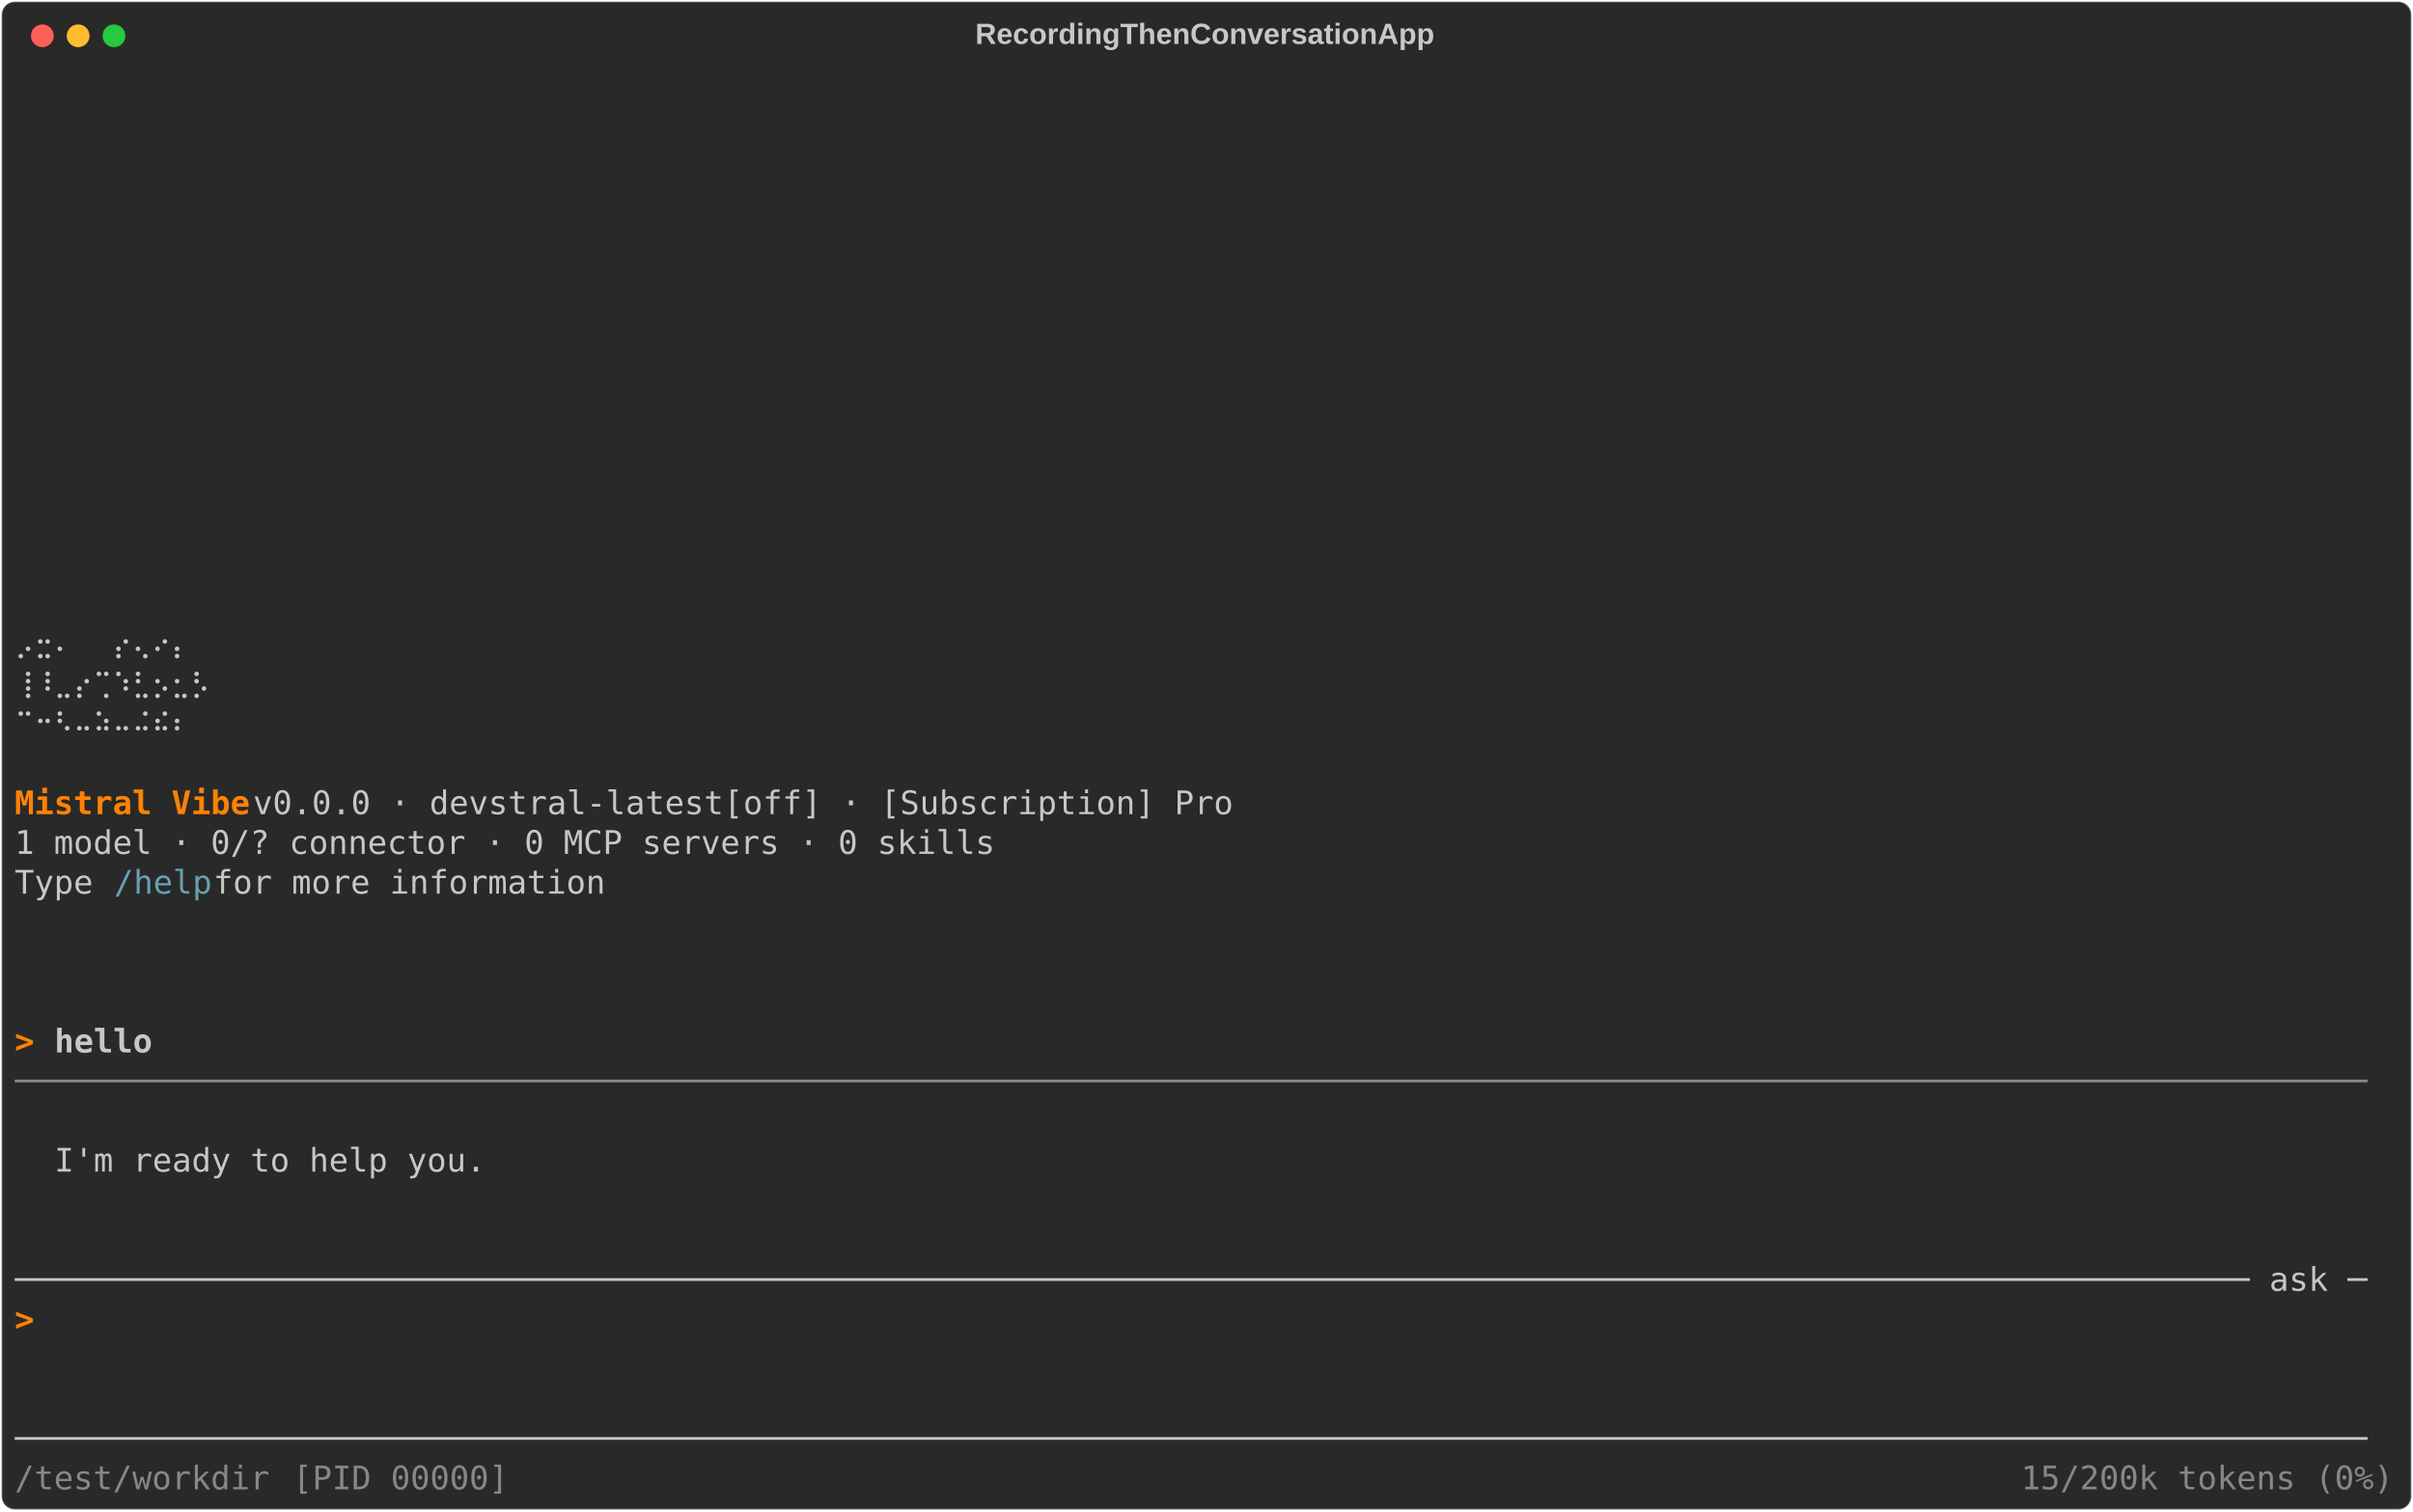
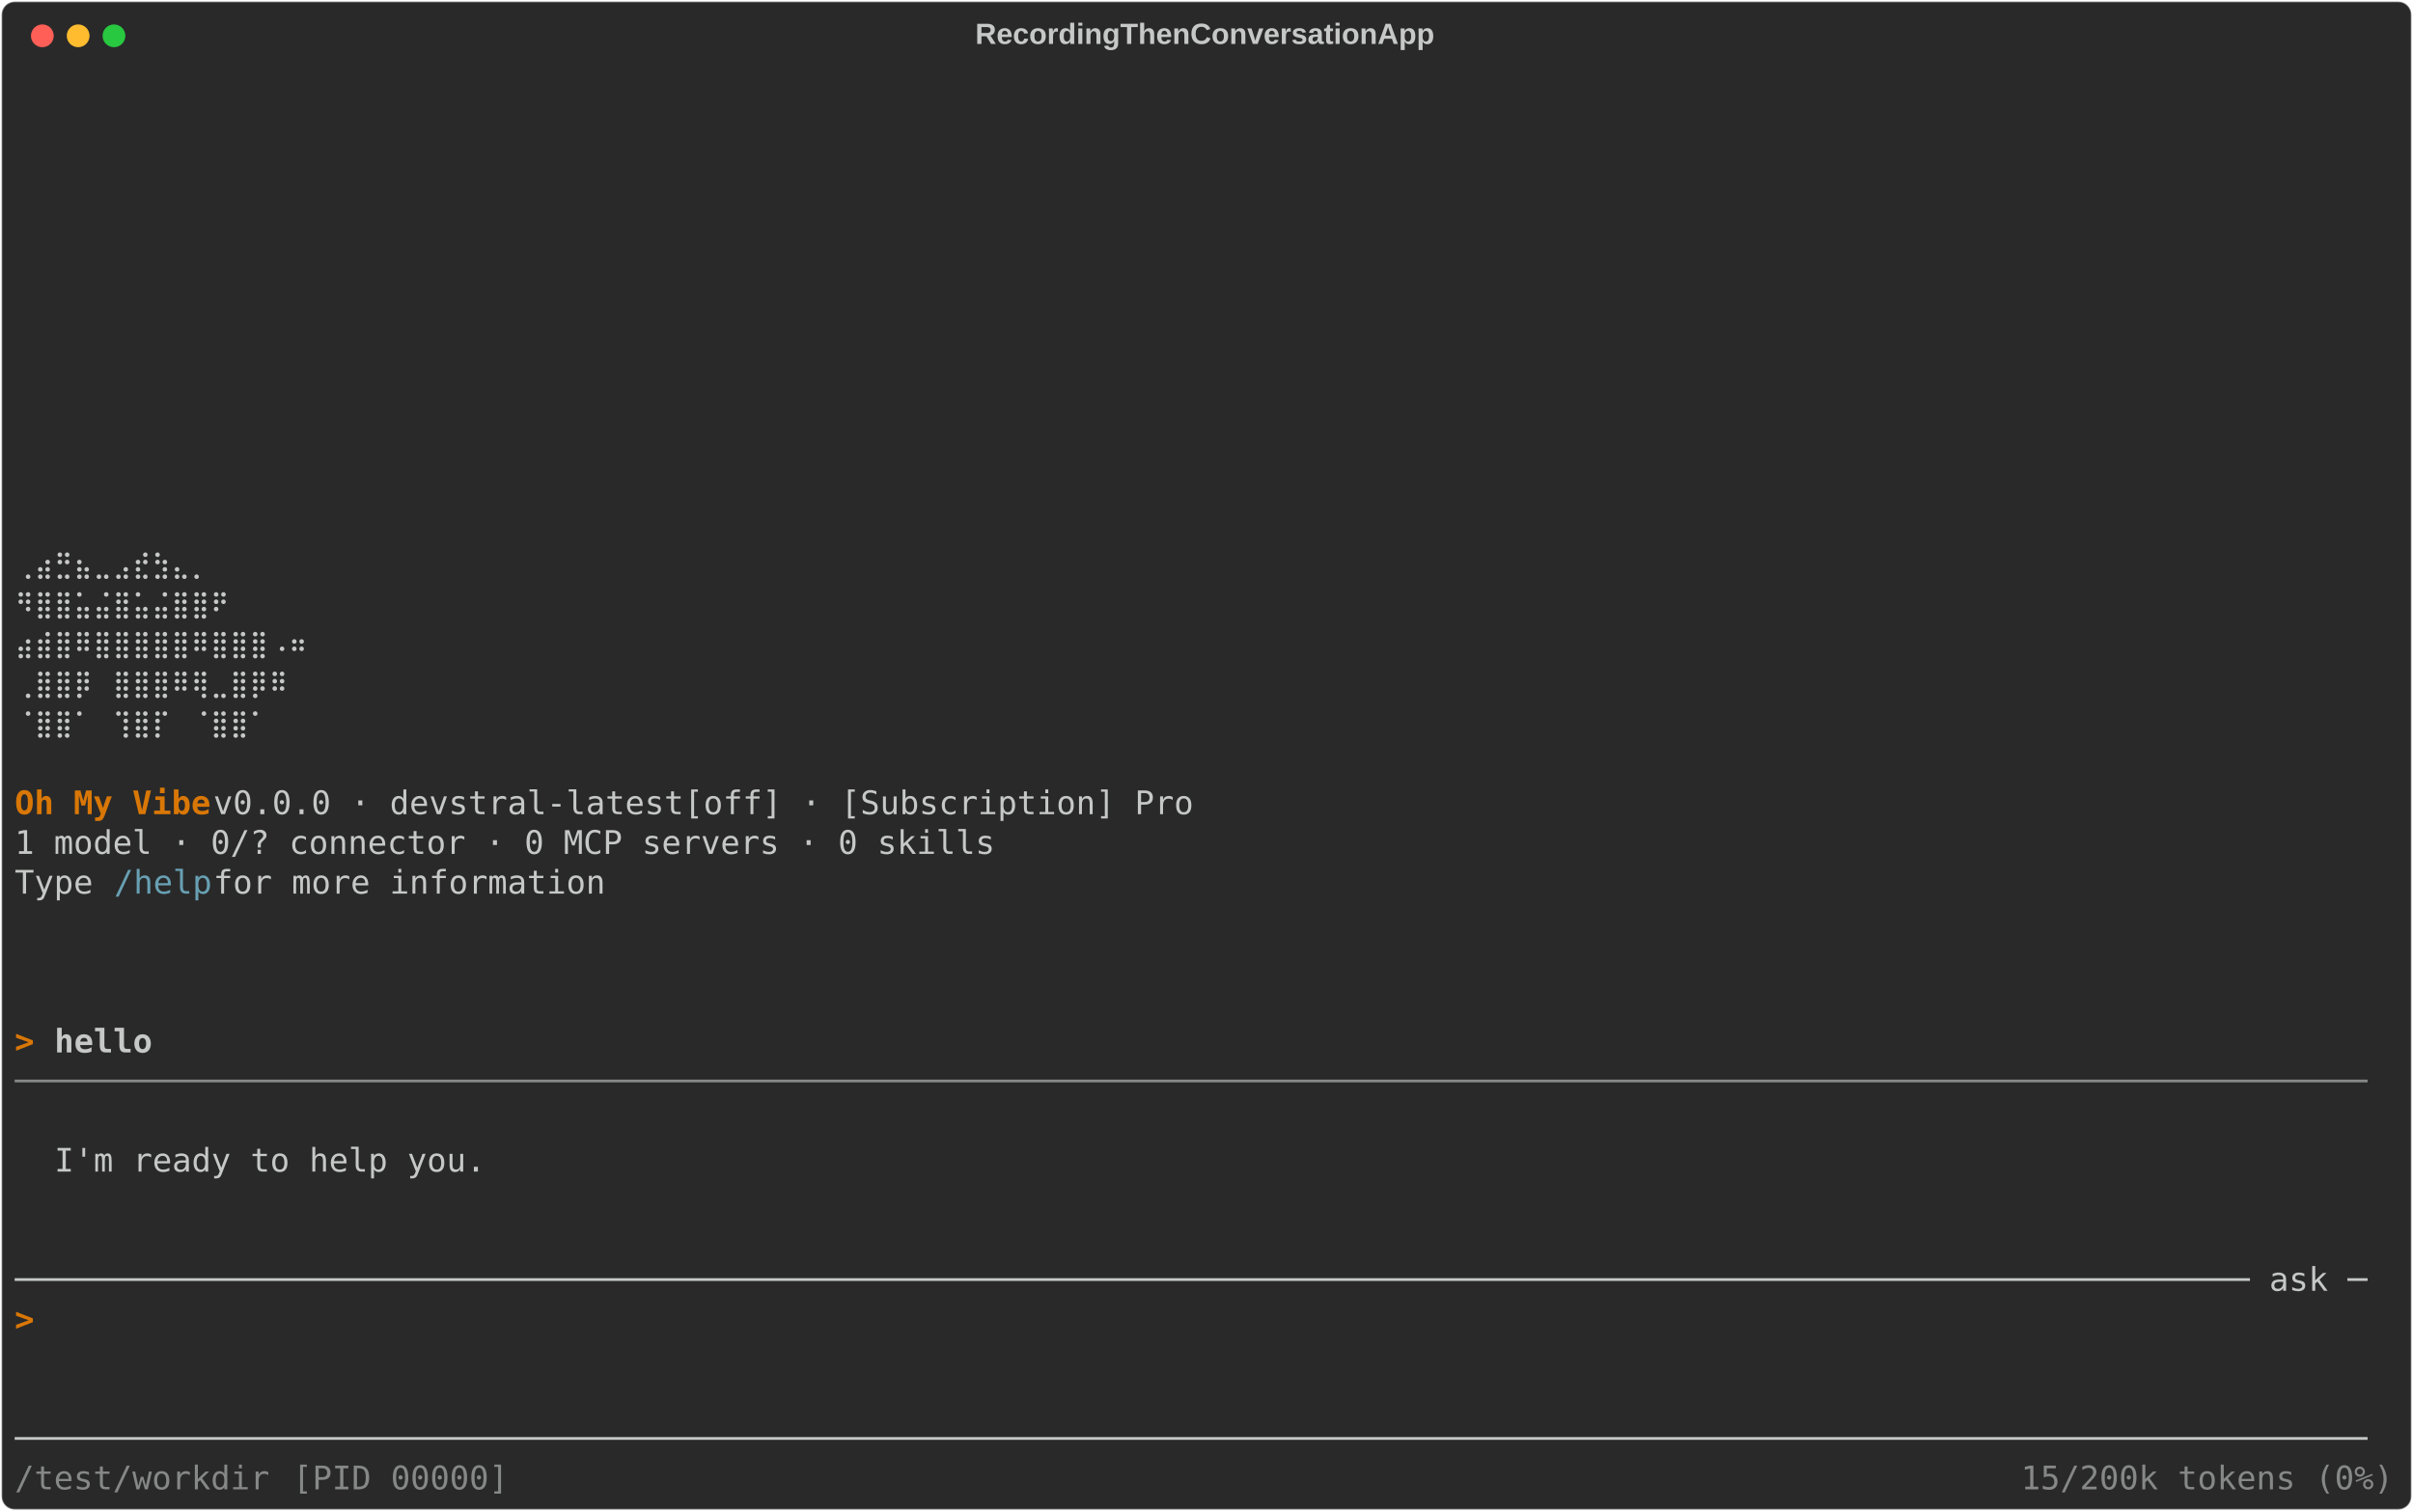
<svg xmlns="http://www.w3.org/2000/svg" class="rich-terminal" viewBox="0 0 1482 928.4">
  <style>

    @font-face {
        font-family: "Fira Code";
        src: local("FiraCode-Regular"),
                url("https://cdnjs.cloudflare.com/ajax/libs/firacode/6.2.0/woff2/FiraCode-Regular.woff2") format("woff2"),
                url("https://cdnjs.cloudflare.com/ajax/libs/firacode/6.2.0/woff/FiraCode-Regular.woff") format("woff");
        font-style: normal;
        font-weight: 400;
    }
    @font-face {
        font-family: "Fira Code";
        src: local("FiraCode-Bold"),
                url("https://cdnjs.cloudflare.com/ajax/libs/firacode/6.2.0/woff2/FiraCode-Bold.woff2") format("woff2"),
                url("https://cdnjs.cloudflare.com/ajax/libs/firacode/6.2.0/woff/FiraCode-Bold.woff") format("woff");
        font-style: bold;
        font-weight: 700;
    }

    .terminal-matrix {
        font-family: Fira Code, monospace;
        font-size: 20px;
        line-height: 24.4px;
        font-variant-east-asian: full-width;
    }

    .terminal-title {
        font-size: 18px;
        font-weight: bold;
        font-family: arial;
    }

    .terminal-r1 { fill: #c5c8c6 }
- .terminal-r2 { fill: #ff8205;font-weight: bold }
+ .terminal-r2 { fill: #d97706;font-weight: bold }
.terminal-r3 { fill: #68a0b3 }
.terminal-r4 { fill: #c5c8c6;font-weight: bold }
.terminal-r5 { fill: #868887 }
    </style>
  <defs>
    <clipPath id="terminal-clip-terminal">
      <rect x="0" y="0" width="1463.0" height="877.4" />
    </clipPath>
    <clipPath id="terminal-line-0">
      <rect x="0" y="1.5" width="1464" height="24.65" />
    </clipPath>
    <clipPath id="terminal-line-1">
      <rect x="0" y="25.9" width="1464" height="24.65" />
    </clipPath>
    <clipPath id="terminal-line-2">
      <rect x="0" y="50.3" width="1464" height="24.65" />
    </clipPath>
    <clipPath id="terminal-line-3">
      <rect x="0" y="74.7" width="1464" height="24.65" />
    </clipPath>
    <clipPath id="terminal-line-4">
      <rect x="0" y="99.1" width="1464" height="24.65" />
    </clipPath>
    <clipPath id="terminal-line-5">
      <rect x="0" y="123.5" width="1464" height="24.65" />
    </clipPath>
    <clipPath id="terminal-line-6">
      <rect x="0" y="147.9" width="1464" height="24.65" />
    </clipPath>
    <clipPath id="terminal-line-7">
      <rect x="0" y="172.3" width="1464" height="24.65" />
    </clipPath>
    <clipPath id="terminal-line-8">
      <rect x="0" y="196.7" width="1464" height="24.65" />
    </clipPath>
    <clipPath id="terminal-line-9">
      <rect x="0" y="221.1" width="1464" height="24.65" />
    </clipPath>
    <clipPath id="terminal-line-10">
      <rect x="0" y="245.5" width="1464" height="24.65" />
    </clipPath>
    <clipPath id="terminal-line-11">
      <rect x="0" y="269.9" width="1464" height="24.65" />
    </clipPath>
    <clipPath id="terminal-line-12">
      <rect x="0" y="294.3" width="1464" height="24.65" />
    </clipPath>
    <clipPath id="terminal-line-13">
      <rect x="0" y="318.7" width="1464" height="24.65" />
    </clipPath>
    <clipPath id="terminal-line-14">
      <rect x="0" y="343.1" width="1464" height="24.65" />
    </clipPath>
    <clipPath id="terminal-line-15">
      <rect x="0" y="367.5" width="1464" height="24.65" />
    </clipPath>
    <clipPath id="terminal-line-16">
      <rect x="0" y="391.9" width="1464" height="24.65" />
    </clipPath>
    <clipPath id="terminal-line-17">
      <rect x="0" y="416.3" width="1464" height="24.65" />
    </clipPath>
    <clipPath id="terminal-line-18">
      <rect x="0" y="440.7" width="1464" height="24.65" />
    </clipPath>
    <clipPath id="terminal-line-19">
      <rect x="0" y="465.1" width="1464" height="24.65" />
    </clipPath>
    <clipPath id="terminal-line-20">
      <rect x="0" y="489.5" width="1464" height="24.65" />
    </clipPath>
    <clipPath id="terminal-line-21">
      <rect x="0" y="513.9" width="1464" height="24.65" />
    </clipPath>
    <clipPath id="terminal-line-22">
      <rect x="0" y="538.3" width="1464" height="24.65" />
    </clipPath>
    <clipPath id="terminal-line-23">
      <rect x="0" y="562.7" width="1464" height="24.65" />
    </clipPath>
    <clipPath id="terminal-line-24">
      <rect x="0" y="587.1" width="1464" height="24.65" />
    </clipPath>
    <clipPath id="terminal-line-25">
      <rect x="0" y="611.5" width="1464" height="24.65" />
    </clipPath>
    <clipPath id="terminal-line-26">
      <rect x="0" y="635.9" width="1464" height="24.65" />
    </clipPath>
    <clipPath id="terminal-line-27">
      <rect x="0" y="660.3" width="1464" height="24.65" />
    </clipPath>
    <clipPath id="terminal-line-28">
      <rect x="0" y="684.7" width="1464" height="24.65" />
    </clipPath>
    <clipPath id="terminal-line-29">
      <rect x="0" y="709.1" width="1464" height="24.65" />
    </clipPath>
    <clipPath id="terminal-line-30">
      <rect x="0" y="733.5" width="1464" height="24.65" />
    </clipPath>
    <clipPath id="terminal-line-31">
      <rect x="0" y="757.9" width="1464" height="24.65" />
    </clipPath>
    <clipPath id="terminal-line-32">
      <rect x="0" y="782.3" width="1464" height="24.65" />
    </clipPath>
    <clipPath id="terminal-line-33">
      <rect x="0" y="806.7" width="1464" height="24.65" />
    </clipPath>
    <clipPath id="terminal-line-34">
      <rect x="0" y="831.1" width="1464" height="24.65" />
    </clipPath>
  </defs>
  <rect fill="#292929" stroke="rgba(255,255,255,0.35)" stroke-width="1" x="1" y="1" width="1480" height="926.4" rx="8" />
  <text class="terminal-title" fill="#c5c8c6" text-anchor="middle" x="740" y="27">RecordingThenConversationApp</text>
  <g transform="translate(26,22)">
    <circle cx="0" cy="0" r="7" fill="#ff5f57" />
    <circle cx="22" cy="0" r="7" fill="#febc2e" />
    <circle cx="44" cy="0" r="7" fill="#28c840" />
  </g>
  <g transform="translate(9, 41)" clip-path="url(#terminal-clip-terminal)">
    <g class="terminal-matrix">
      <text class="terminal-r1" x="1464" y="20" textLength="12.2" clip-path="url(#terminal-line-0)">
</text>
      <text class="terminal-r1" x="1464" y="44.4" textLength="12.2" clip-path="url(#terminal-line-1)">
</text>
      <text class="terminal-r1" x="1464" y="68.8" textLength="12.2" clip-path="url(#terminal-line-2)">
</text>
      <text class="terminal-r1" x="1464" y="93.2" textLength="12.2" clip-path="url(#terminal-line-3)">
</text>
      <text class="terminal-r1" x="1464" y="117.6" textLength="12.2" clip-path="url(#terminal-line-4)">
</text>
      <text class="terminal-r1" x="1464" y="142" textLength="12.2" clip-path="url(#terminal-line-5)">
</text>
      <text class="terminal-r1" x="1464" y="166.4" textLength="12.2" clip-path="url(#terminal-line-6)">
</text>
      <text class="terminal-r1" x="1464" y="190.8" textLength="12.2" clip-path="url(#terminal-line-7)">
</text>
      <text class="terminal-r1" x="1464" y="215.2" textLength="12.2" clip-path="url(#terminal-line-8)">
</text>
      <text class="terminal-r1" x="1464" y="239.6" textLength="12.2" clip-path="url(#terminal-line-9)">
</text>
      <text class="terminal-r1" x="1464" y="264" textLength="12.2" clip-path="url(#terminal-line-10)">
</text>
      <text class="terminal-r1" x="1464" y="288.4" textLength="12.2" clip-path="url(#terminal-line-11)">
</text>
+       <text class="terminal-r1" x="0" y="312.8" textLength="219.6" clip-path="url(#terminal-line-12)">  ⢀⣴⣛⣦⣀⣠⣞⣳⣄⡀      </text>
      <text class="terminal-r1" x="1464" y="312.8" textLength="12.2" clip-path="url(#terminal-line-12)">
</text>
+       <text class="terminal-r1" x="0" y="337.2" textLength="219.6" clip-path="url(#terminal-line-13)">  ⠻⣿⣿⣥⣬⣿⣥⣬⣿⣿⠟     </text>
      <text class="terminal-r1" x="1464" y="337.2" textLength="12.2" clip-path="url(#terminal-line-13)">
</text>
-       <text class="terminal-r1" x="0" y="361.6" textLength="134.2" clip-path="url(#terminal-line-14)">  ⡠⣒⠄  ⡔⢄⠔⡄</text>
+       <text class="terminal-r1" x="0" y="361.6" textLength="219.6" clip-path="url(#terminal-line-14)"> ⣴⣾⣿⠿⣿⣿⣿⣿⣿⠿⣿⣿⣿⠠⠶  </text>
      <text class="terminal-r1" x="1464" y="361.6" textLength="12.2" clip-path="url(#terminal-line-14)">
</text>
-       <text class="terminal-r1" x="0" y="386" textLength="134.2" clip-path="url(#terminal-line-15)"> ⢸⠸⣀⡔⢉⠱⣃⡢⣂⡣</text>
+       <text class="terminal-r1" x="0" y="386" textLength="219.6" clip-path="url(#terminal-line-15)">⢀⣿⣿⡿ ⣿⣿⣿⠿⢿⣀⣿⡿⠿    </text>
      <text class="terminal-r1" x="1464" y="386" textLength="12.2" clip-path="url(#terminal-line-15)">
</text>
-       <text class="terminal-r1" x="0" y="410.4" textLength="134.2" clip-path="url(#terminal-line-16)">  ⠉⠒⠣⠤⠵⠤⠬⠮⠆</text>
+       <text class="terminal-r1" x="0" y="410.4" textLength="219.6" clip-path="url(#terminal-line-16)">⠈⣿⣿⠁ ⢹⣿⡏ ⠈⣿⣿⠁     </text>
      <text class="terminal-r1" x="1464" y="410.4" textLength="12.2" clip-path="url(#terminal-line-16)">
</text>
      <text class="terminal-r1" x="1464" y="434.8" textLength="12.2" clip-path="url(#terminal-line-17)">
</text>
-       <text class="terminal-r2" x="0" y="459.2" textLength="146.4" clip-path="url(#terminal-line-18)">Mistral Vibe</text>
-       <text class="terminal-r1" x="146.4" y="459.2" textLength="622.2" clip-path="url(#terminal-line-18)"> v0.0.0 · devstral-latest[off] · [Subscription] Pro</text>
+       <text class="terminal-r2" x="0" y="459.2" textLength="122" clip-path="url(#terminal-line-18)">Oh My Vibe</text>
+       <text class="terminal-r1" x="122" y="459.2" textLength="622.2" clip-path="url(#terminal-line-18)"> v0.0.0 · devstral-latest[off] · [Subscription] Pro</text>
      <text class="terminal-r1" x="1464" y="459.2" textLength="12.2" clip-path="url(#terminal-line-18)">
</text>
      <text class="terminal-r1" x="0" y="483.6" textLength="610" clip-path="url(#terminal-line-19)">1 model · 0/? connector · 0 MCP servers · 0 skills</text>
      <text class="terminal-r1" x="1464" y="483.6" textLength="12.2" clip-path="url(#terminal-line-19)">
</text>
      <text class="terminal-r1" x="0" y="508" textLength="61" clip-path="url(#terminal-line-20)">Type </text>
      <text class="terminal-r3" x="61" y="508" textLength="61" clip-path="url(#terminal-line-20)">/help</text>
      <text class="terminal-r1" x="122" y="508" textLength="256.2" clip-path="url(#terminal-line-20)"> for more information</text>
      <text class="terminal-r1" x="1464" y="508" textLength="12.2" clip-path="url(#terminal-line-20)">
</text>
      <text class="terminal-r1" x="1464" y="532.4" textLength="12.2" clip-path="url(#terminal-line-21)">
</text>
      <text class="terminal-r1" x="1464" y="556.8" textLength="12.2" clip-path="url(#terminal-line-22)">
</text>
      <text class="terminal-r1" x="1464" y="581.2" textLength="12.2" clip-path="url(#terminal-line-23)">
</text>
      <text class="terminal-r2" x="0" y="605.6" textLength="24.4" clip-path="url(#terminal-line-24)">&gt; </text>
      <text class="terminal-r4" x="24.4" y="605.6" textLength="61" clip-path="url(#terminal-line-24)">hello</text>
      <text class="terminal-r1" x="1464" y="605.6" textLength="12.2" clip-path="url(#terminal-line-24)">
</text>
      <text class="terminal-r5" x="0" y="630" textLength="1464" clip-path="url(#terminal-line-25)">────────────────────────────────────────────────────────────────────────────────────────────────────────────────────────</text>
      <text class="terminal-r1" x="1464" y="630" textLength="12.2" clip-path="url(#terminal-line-25)">
</text>
      <text class="terminal-r1" x="1464" y="654.4" textLength="12.2" clip-path="url(#terminal-line-26)">
</text>
      <text class="terminal-r1" x="24.4" y="678.8" textLength="268.4" clip-path="url(#terminal-line-27)">I'm ready to help you.</text>
      <text class="terminal-r1" x="1464" y="678.8" textLength="12.2" clip-path="url(#terminal-line-27)">
</text>
      <text class="terminal-r1" x="1464" y="703.2" textLength="12.2" clip-path="url(#terminal-line-28)">
</text>
      <text class="terminal-r1" x="1464" y="727.6" textLength="12.2" clip-path="url(#terminal-line-29)">
</text>
      <text class="terminal-r1" x="0" y="752" textLength="1464" clip-path="url(#terminal-line-30)">────────────────────────────────────────────────────────────────────────────────────────────────────────────────── ask ─</text>
      <text class="terminal-r1" x="1464" y="752" textLength="12.2" clip-path="url(#terminal-line-30)">
</text>
      <text class="terminal-r2" x="0" y="776.4" textLength="12.2" clip-path="url(#terminal-line-31)">&gt;</text>
      <text class="terminal-r1" x="1464" y="776.4" textLength="12.2" clip-path="url(#terminal-line-31)">
</text>
      <text class="terminal-r1" x="1464" y="800.8" textLength="12.2" clip-path="url(#terminal-line-32)">
</text>
      <text class="terminal-r1" x="1464" y="825.2" textLength="12.2" clip-path="url(#terminal-line-33)">
</text>
      <text class="terminal-r1" x="0" y="849.6" textLength="1464" clip-path="url(#terminal-line-34)">────────────────────────────────────────────────────────────────────────────────────────────────────────────────────────</text>
      <text class="terminal-r1" x="1464" y="849.6" textLength="12.2" clip-path="url(#terminal-line-34)">
</text>
      <text class="terminal-r5" x="0" y="874" textLength="158.6" clip-path="url(#terminal-line-35)">/test/workdir</text>
      <text class="terminal-r5" x="170.8" y="874" textLength="134.2" clip-path="url(#terminal-line-35)">[PID 00000]</text>
      <text class="terminal-r5" x="1232.2" y="874" textLength="231.8" clip-path="url(#terminal-line-35)">15/200k tokens (0%)</text>
    </g>
  </g>
</svg>
